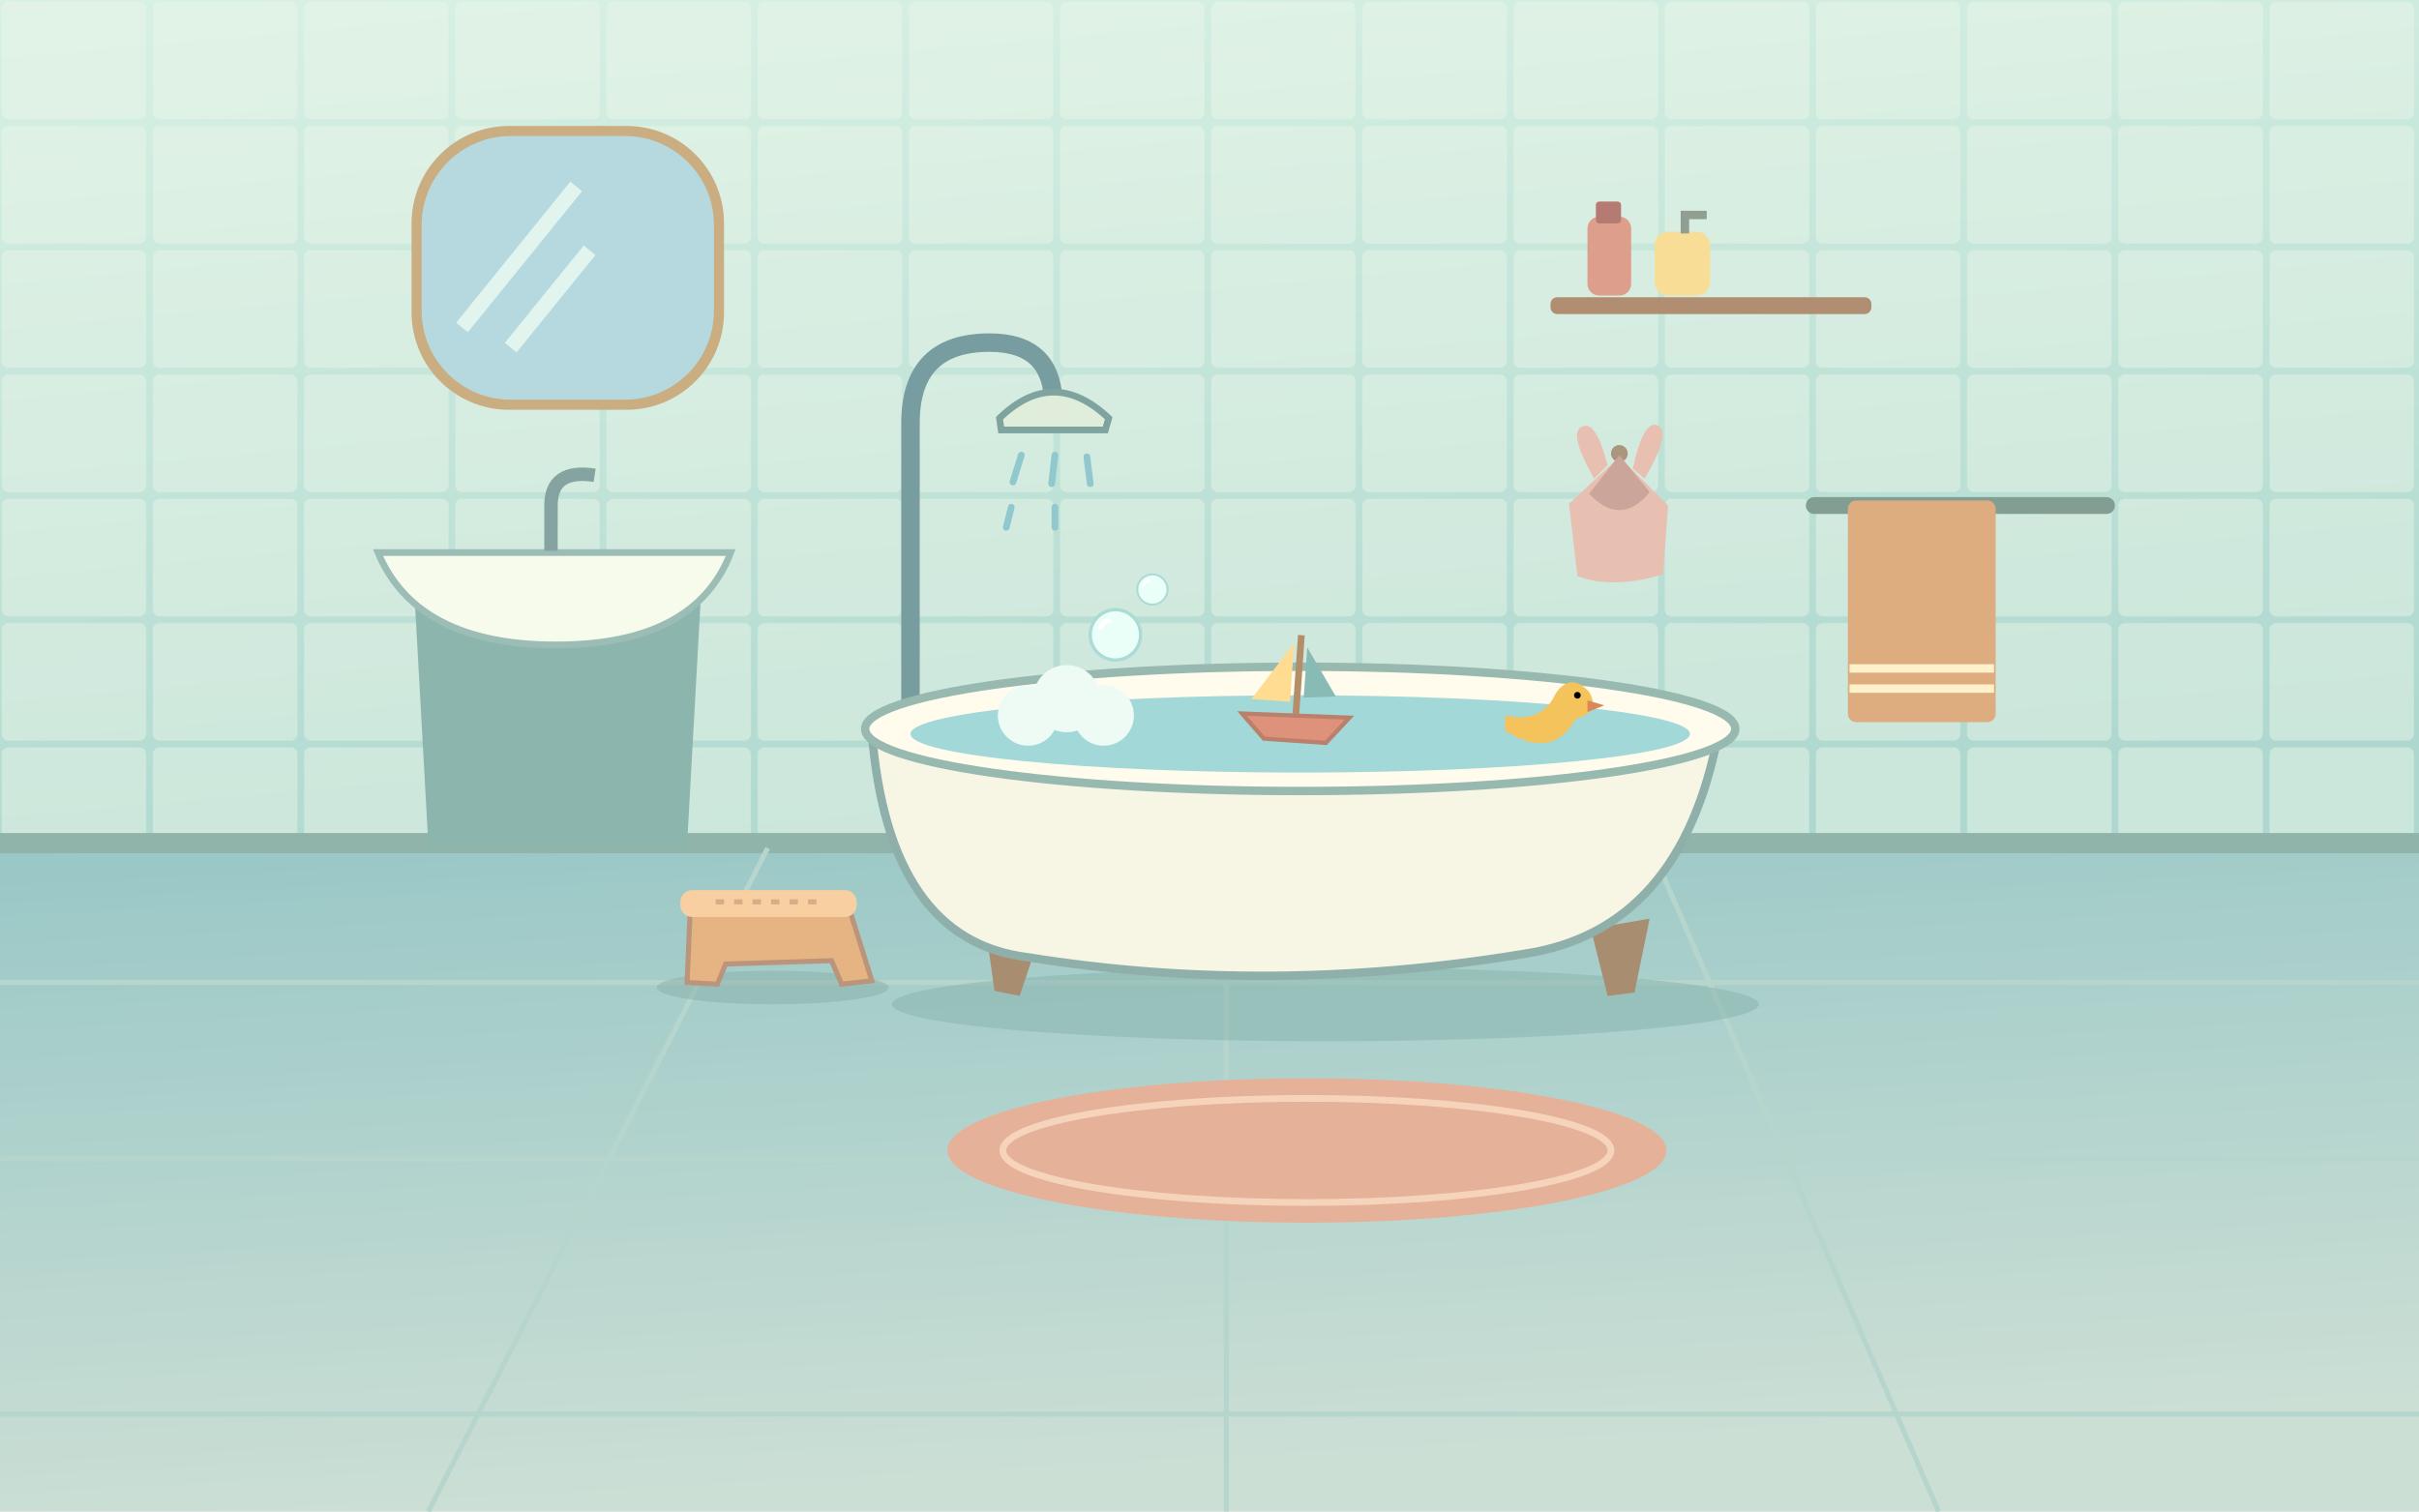
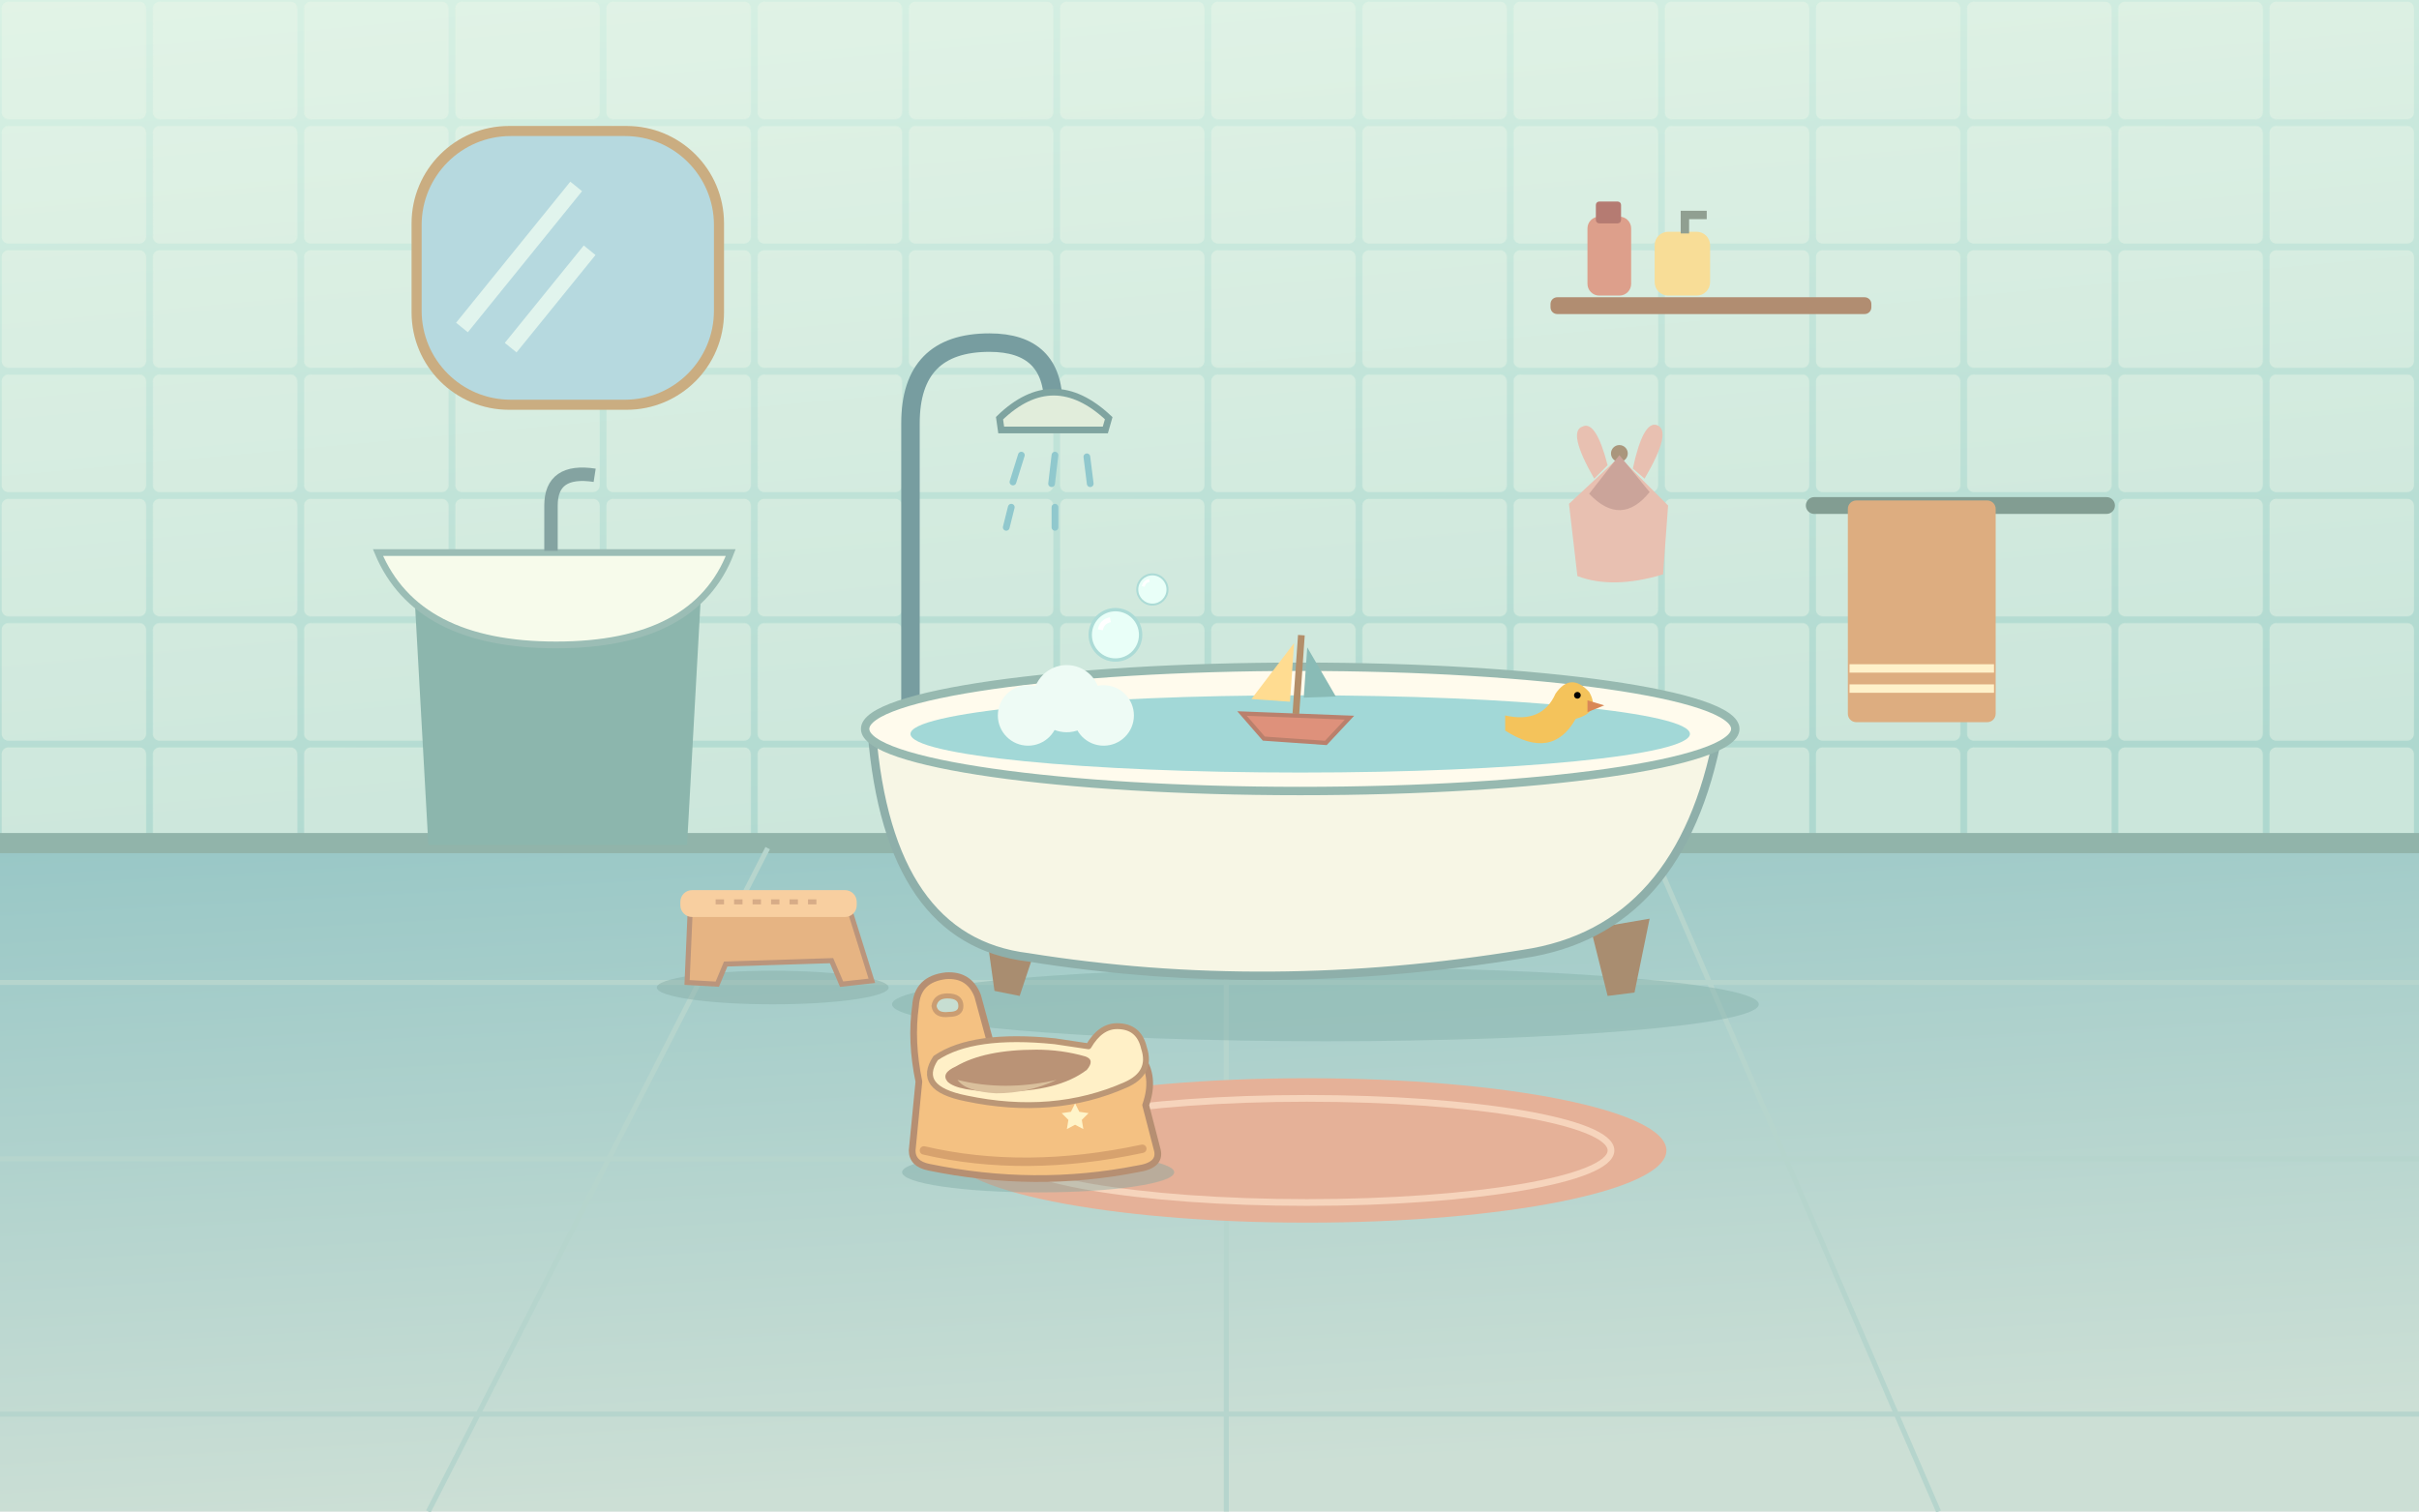
<svg xmlns="http://www.w3.org/2000/svg" viewBox="0 0 1440 900">
  <defs>
    <linearGradient id="wall" x2=".25" y2="1">
      <stop stop-color="#d8f1e4" />
      <stop offset="1" stop-color="#aed8cf" />
    </linearGradient>
    <linearGradient id="floor" x2=".2" y2="1">
      <stop stop-color="#98c7c6" />
      <stop offset="1" stop-color="#ccdfd5" />
    </linearGradient>
    <pattern id="tile" width="90" height="74" patternUnits="userSpaceOnUse">
      <rect x="1" y="1" width="86" height="70" rx="4" fill="#edf7e8" opacity=".45" />
    </pattern>
    <g id="bubble" fill="#e9fff8" stroke="#acdbd6" stroke-width="2">
      <circle r="15" />
      <path d="M-9-3q1-5 6-6" fill="none" stroke="white" stroke-width="3" />
    </g>
  </defs>
  <rect width="1440" height="535" fill="url(#wall)" />
  <rect width="1440" height="501" fill="url(#tile)" />
  <rect x="245" y="75" width="186" height="169" rx="58" fill="#caad81" />
  <rect x="251" y="81" width="174" height="157" rx="53" fill="#b6d9df" />
  <path d="m275 195 68-84m-39 96 47-58" fill="none" stroke="#e1f4ed" stroke-width="9" />
  <rect x="923" y="177" width="191" height="10" rx="4" fill="#b18d71" />
  <rect x="945" y="129" width="26" height="47" rx="7" fill="#dd9f8b" />
  <rect x="950" y="120" width="15" height="13" rx="2" fill="#b57b72" />
  <rect x="985" y="138" width="33" height="38" rx="8" fill="#f8dd97" />
  <path d="M1003 139v-11h13" fill="none" stroke="#909f91" stroke-width="5" />
  <path d="M1080 301h174" stroke="#829d92" stroke-width="10" stroke-linecap="round" />
  <rect x="1100" y="298" width="88" height="132" rx="5" fill="#ddad80" />
  <path d="M1101 398h86m-86 12h86" stroke="#fff1ca" stroke-width="5" />
  <path d="M0 502h1440v398H0Z" fill="url(#floor)" />
  <path d="M0 502h1440" stroke="#91b4aa" stroke-width="12" />
  <path d="M0 585h1440M0 690h1440M0 842h1440m-710-337v395m-273-395L255 900m728-395 171 395" fill="none" stroke="#b6d5cd" stroke-width="3" />
  <path d="m246 341 9 162h154l9-162" fill="#8cb6ad" />
  <path d="M225 329h210q-21 55-104 55t-106-55Z" fill="#f7fbeb" stroke="#9bbdb5" stroke-width="4" />
  <path d="M328 328v-27q0-22 26-18" fill="none" stroke="#84a3a1" stroke-width="8" />
  <path d="M542 430V252q0-48 47-48 38 0 38 37" fill="none" stroke="#779da0" stroke-width="11" />
  <path d="M595 249q32-31 65 0l-2 7h-62Z" fill="#e1eddb" stroke="#7fa4a0" stroke-width="4" />
  <g stroke="#90c8cd" stroke-linecap="round" stroke-width="4">
    <path d="m608 271-5 16m25-16-2 17m21-16 2 16m-47 14-3 12m29-12v12" />
  </g>
  <ellipse cx="789" cy="598" rx="258" ry="22" fill="#83afa9" opacity=".45" />
  <path d="m586 547 6 43 15 3 13-39m327-1 10 40 16-2 9-44" fill="#a98d70" />
  <path d="M519 436q10 124 93 134 143 23 295-2 94-14 116-132Z" fill="#f7f6e5" stroke="#8eafaa" stroke-width="5" />
  <ellipse cx="774" cy="434" rx="259" ry="37" fill="#fffbed" stroke="#97b9b0" stroke-width="5" />
  <ellipse cx="774" cy="437" rx="232" ry="23" fill="#a2d8d7" />
  <g fill="#eefbf5">
    <circle cx="612" cy="426" r="18" />
    <circle cx="635" cy="416" r="20" />
    <circle cx="657" cy="426" r="18" />
  </g>
  <use href="#bubble" x="664" y="378" />
  <use href="#bubble" transform="translate(686 351) scale(.6)" />
  <path d="M896 426q22 5 30-13 9-13 20-1 7 12-8 16-14 25-42 7Z" fill="#f4c35b" />
  <circle cx="939" cy="414" r="2" />
  <path d="m945 417 10 3-10 4Z" fill="#d98857" />
  <ellipse cx="778" cy="685" rx="214" ry="43" fill="#e5b198" />
  <ellipse cx="778" cy="685" rx="181" ry="31" fill="none" stroke="#f6d4bc" stroke-width="4" />
  <g transform="translate(460 553)">
    <ellipse cy="35" rx="69" ry="10" fill="#84aba5" opacity=".45" />
    <path d="m-49-14 93-3 15 48-18 2-6-14-63 2-5 12-18-1Z" fill="#e6b483" stroke="#ba957c" stroke-width="3" />
    <rect x="-55" y="-23" width="105" height="16" rx="7" fill="#f8cfa0" />
    <path d="M-34-16H28" stroke="#d7ac87" stroke-width="3" stroke-dasharray="5 6" />
  </g>
+   <g transform="translate(615 650)" stroke-linecap="round" stroke-linejoin="round">
+     <ellipse cx="3" cy="48" rx="81" ry="12" fill="#79a5a1" opacity=".4" />
+     <path d="M-68-6q-5-24-2-45 1-16 18-18 14-1 19 12l9 33 53 5q22-18 35-2 9 12 3 29l7 27q2 9-12 11-61 12-124-1-10-2-10-10Z" fill="#f4c182" stroke="#b68f72" stroke-width="4" />
+     <path d="M-59-51q1-6 8-6 8 0 8 6 0 5-7 5-8 1-9-5Z" fill="#c7ded2" stroke="#ca9d72" stroke-width="3" />
+     <path d="M-58-20q22-15 71-10l20 3q7-12 17-12 13 0 16 13 5 15-11 22-43 19-95 8-30-6-18-24Z" fill="#fff0c7" stroke="#bb9776" stroke-width="3.5" />
+     <path d="M-46-15q17-10 48-10 15 0 29 4 6 2 1 8-17 13-51 13-26 0-32-6-4-5 5-9Z" fill="#ba9376" />
+     <path d="M-45-7q28 7 59 0-17 8-36 8-18-1-23-8Z" fill="#dac09c" />
+     <path d="M-65 35q60 14 130-1" fill="none" stroke="#d7a26e" stroke-width="5" />
+     <path d="m25 7 2.5 5 5.5.8-4 4 .9 5.5-4.9-2.6-4.9 2.6.9-5.5-4-4 5.5-.8Z" fill="#fff4c9" />
+   </g>
  <g transform="translate(770 431) rotate(4)">
    <path d="m-31-4 64-2-13 16h-37Z" fill="#de917b" stroke="#ba806c" stroke-width="2.5" />
    <path d="M1-6v-47" stroke="#b38e69" stroke-width="4" />
    <path d="m-3-48-23 35h23Z" fill="#ffdc91" />
    <path d="m5-46 19 28-19 2Z" fill="#89bbb6" />
  </g>
  <g transform="translate(964 275)">
    <circle cy="-5" r="5" fill="#aa967c" />
    <path d="m0-3-30 28 5 43q21 8 51-1l3-41Z" fill="#e8c0b1" />
    <path d="m0-4-18 23q19 20 36-1Z" fill="#cba49a" />
    <path d="M-15 10q-16-28-7-31 8-4 15 23m15 2q6-28 14-26 10 3-7 32" fill="#e8c0b1" />
  </g>
</svg>
